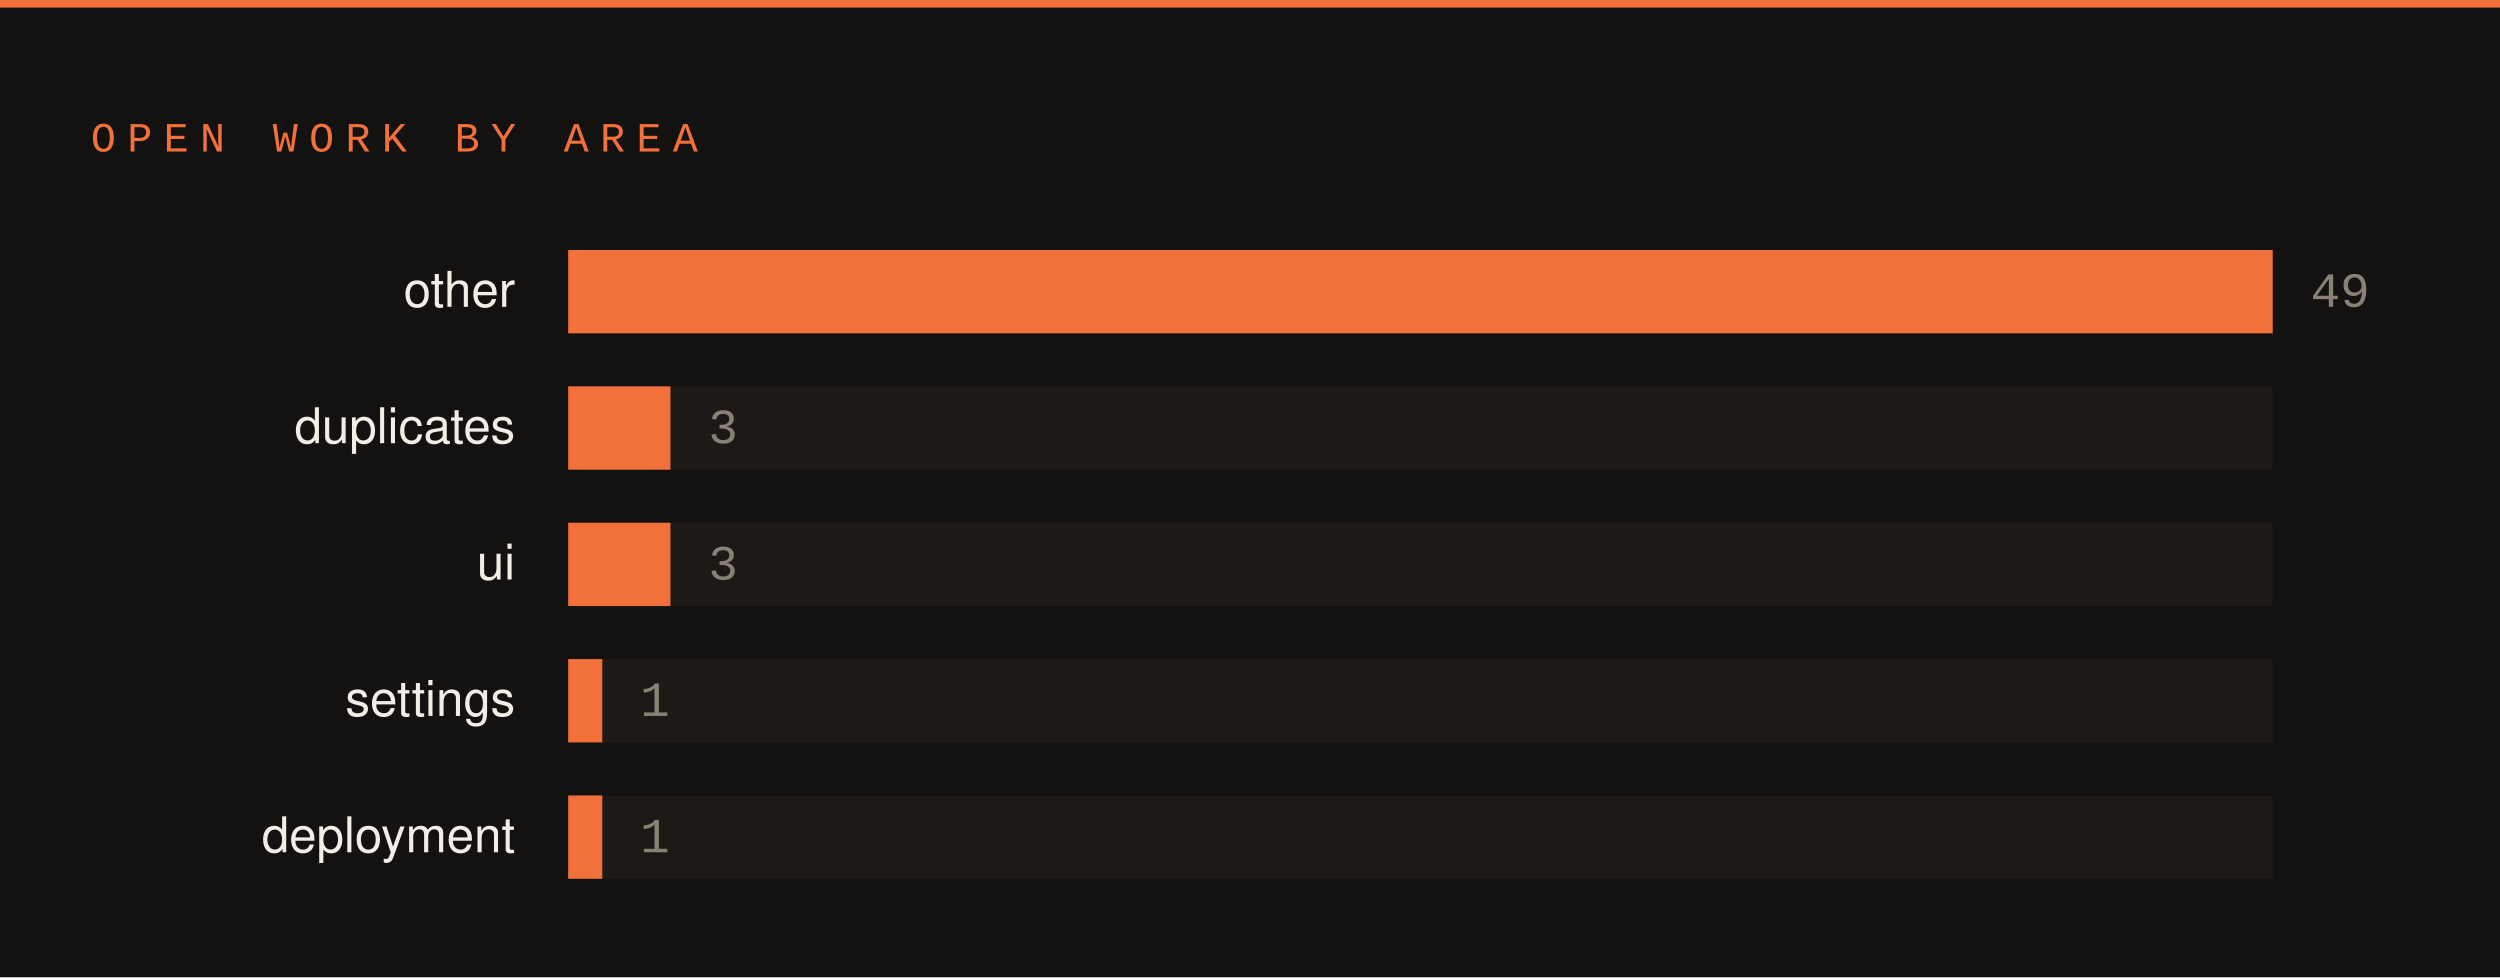
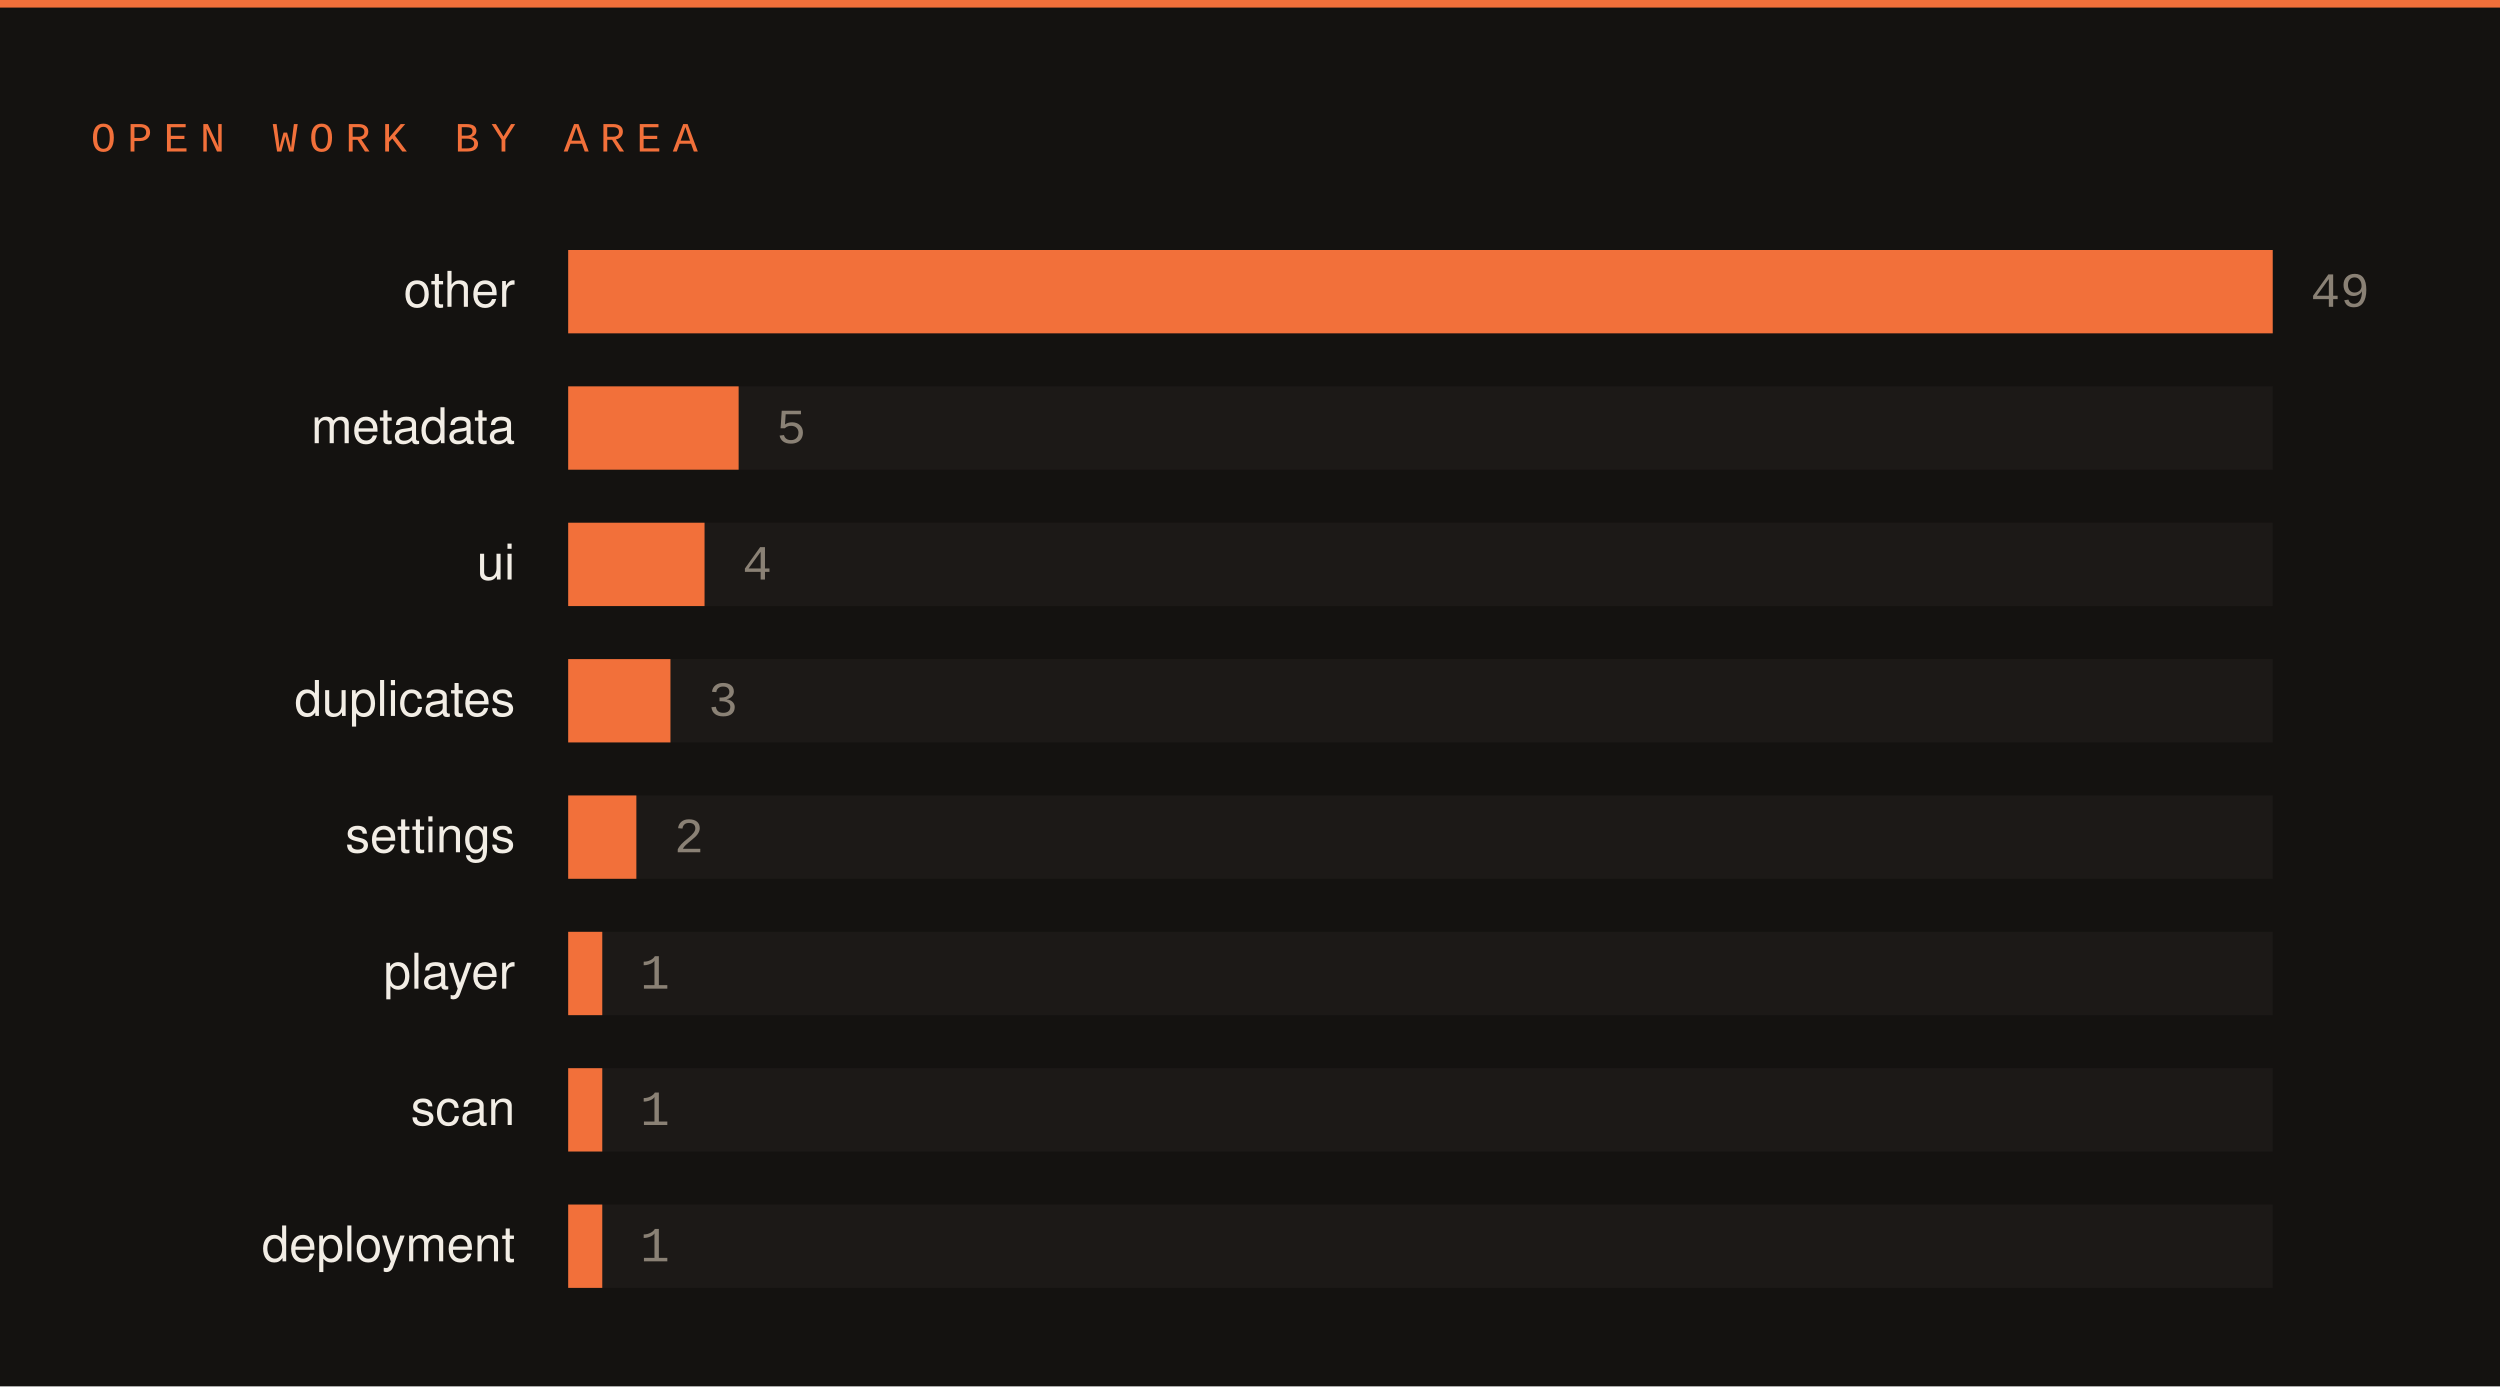
- <svg xmlns="http://www.w3.org/2000/svg" width="660" height="258" viewBox="0 0 660 258">
-   <rect width="660" height="258" fill="#141210" />
+ <svg xmlns="http://www.w3.org/2000/svg" width="660" height="366" viewBox="0 0 660 366">
+   <rect width="660" height="366" fill="#141210" />
  <rect x="0" y="0" width="660" height="2" fill="#f2703a" />
  <text x="24" y="40" font-family="SFMono-Regular,Consolas,Liberation Mono,monospace" font-size="11" letter-spacing="3" fill="#f2703a">OPEN WORK BY AREA</text>
  <text x="136" y="81" font-family="-apple-system,Segoe UI,Helvetica,Arial,sans-serif" font-size="13" fill="#f2ede5" text-anchor="end">other</text>
  <rect x="150" y="66" width="450" height="22" fill="#1c1917" />
  <rect x="150" y="66" width="450" height="22" fill="#f2703a" />
  <text x="610" y="81" font-family="SFMono-Regular,Consolas,Liberation Mono,monospace" font-size="13" fill="#8a8175">49</text>
-   <text x="136" y="117" font-family="-apple-system,Segoe UI,Helvetica,Arial,sans-serif" font-size="13" fill="#f2ede5" text-anchor="end">duplicates</text>
+   <text x="136" y="117" font-family="-apple-system,Segoe UI,Helvetica,Arial,sans-serif" font-size="13" fill="#f2ede5" text-anchor="end">metadata</text>
  <rect x="150" y="102" width="450" height="22" fill="#1c1917" />
-   <rect x="150" y="102" width="27" height="22" fill="#f2703a" />
-   <text x="187" y="117" font-family="SFMono-Regular,Consolas,Liberation Mono,monospace" font-size="13" fill="#8a8175">3</text>
+   <rect x="150" y="102" width="45" height="22" fill="#f2703a" />
+   <text x="205" y="117" font-family="SFMono-Regular,Consolas,Liberation Mono,monospace" font-size="13" fill="#8a8175">5</text>
  <text x="136" y="153" font-family="-apple-system,Segoe UI,Helvetica,Arial,sans-serif" font-size="13" fill="#f2ede5" text-anchor="end">ui</text>
  <rect x="150" y="138" width="450" height="22" fill="#1c1917" />
-   <rect x="150" y="138" width="27" height="22" fill="#f2703a" />
-   <text x="187" y="153" font-family="SFMono-Regular,Consolas,Liberation Mono,monospace" font-size="13" fill="#8a8175">3</text>
-   <text x="136" y="189" font-family="-apple-system,Segoe UI,Helvetica,Arial,sans-serif" font-size="13" fill="#f2ede5" text-anchor="end">settings</text>
+   <rect x="150" y="138" width="36" height="22" fill="#f2703a" />
+   <text x="196" y="153" font-family="SFMono-Regular,Consolas,Liberation Mono,monospace" font-size="13" fill="#8a8175">4</text>
+   <text x="136" y="189" font-family="-apple-system,Segoe UI,Helvetica,Arial,sans-serif" font-size="13" fill="#f2ede5" text-anchor="end">duplicates</text>
  <rect x="150" y="174" width="450" height="22" fill="#1c1917" />
-   <rect x="150" y="174" width="9" height="22" fill="#f2703a" />
-   <text x="169" y="189" font-family="SFMono-Regular,Consolas,Liberation Mono,monospace" font-size="13" fill="#8a8175">1</text>
-   <text x="136" y="225" font-family="-apple-system,Segoe UI,Helvetica,Arial,sans-serif" font-size="13" fill="#f2ede5" text-anchor="end">deployment</text>
+   <rect x="150" y="174" width="27" height="22" fill="#f2703a" />
+   <text x="187" y="189" font-family="SFMono-Regular,Consolas,Liberation Mono,monospace" font-size="13" fill="#8a8175">3</text>
+   <text x="136" y="225" font-family="-apple-system,Segoe UI,Helvetica,Arial,sans-serif" font-size="13" fill="#f2ede5" text-anchor="end">settings</text>
  <rect x="150" y="210" width="450" height="22" fill="#1c1917" />
-   <rect x="150" y="210" width="9" height="22" fill="#f2703a" />
-   <text x="169" y="225" font-family="SFMono-Regular,Consolas,Liberation Mono,monospace" font-size="13" fill="#8a8175">1</text>
+   <rect x="150" y="210" width="18" height="22" fill="#f2703a" />
+   <text x="178" y="225" font-family="SFMono-Regular,Consolas,Liberation Mono,monospace" font-size="13" fill="#8a8175">2</text>
+   <text x="136" y="261" font-family="-apple-system,Segoe UI,Helvetica,Arial,sans-serif" font-size="13" fill="#f2ede5" text-anchor="end">player</text>
+   <rect x="150" y="246" width="450" height="22" fill="#1c1917" />
+   <rect x="150" y="246" width="9" height="22" fill="#f2703a" />
+   <text x="169" y="261" font-family="SFMono-Regular,Consolas,Liberation Mono,monospace" font-size="13" fill="#8a8175">1</text>
+   <text x="136" y="297" font-family="-apple-system,Segoe UI,Helvetica,Arial,sans-serif" font-size="13" fill="#f2ede5" text-anchor="end">scan</text>
+   <rect x="150" y="282" width="450" height="22" fill="#1c1917" />
+   <rect x="150" y="282" width="9" height="22" fill="#f2703a" />
+   <text x="169" y="297" font-family="SFMono-Regular,Consolas,Liberation Mono,monospace" font-size="13" fill="#8a8175">1</text>
+   <text x="136" y="333" font-family="-apple-system,Segoe UI,Helvetica,Arial,sans-serif" font-size="13" fill="#f2ede5" text-anchor="end">deployment</text>
+   <rect x="150" y="318" width="450" height="22" fill="#1c1917" />
+   <rect x="150" y="318" width="9" height="22" fill="#f2703a" />
+   <text x="169" y="333" font-family="SFMono-Regular,Consolas,Liberation Mono,monospace" font-size="13" fill="#8a8175">1</text>
</svg>
